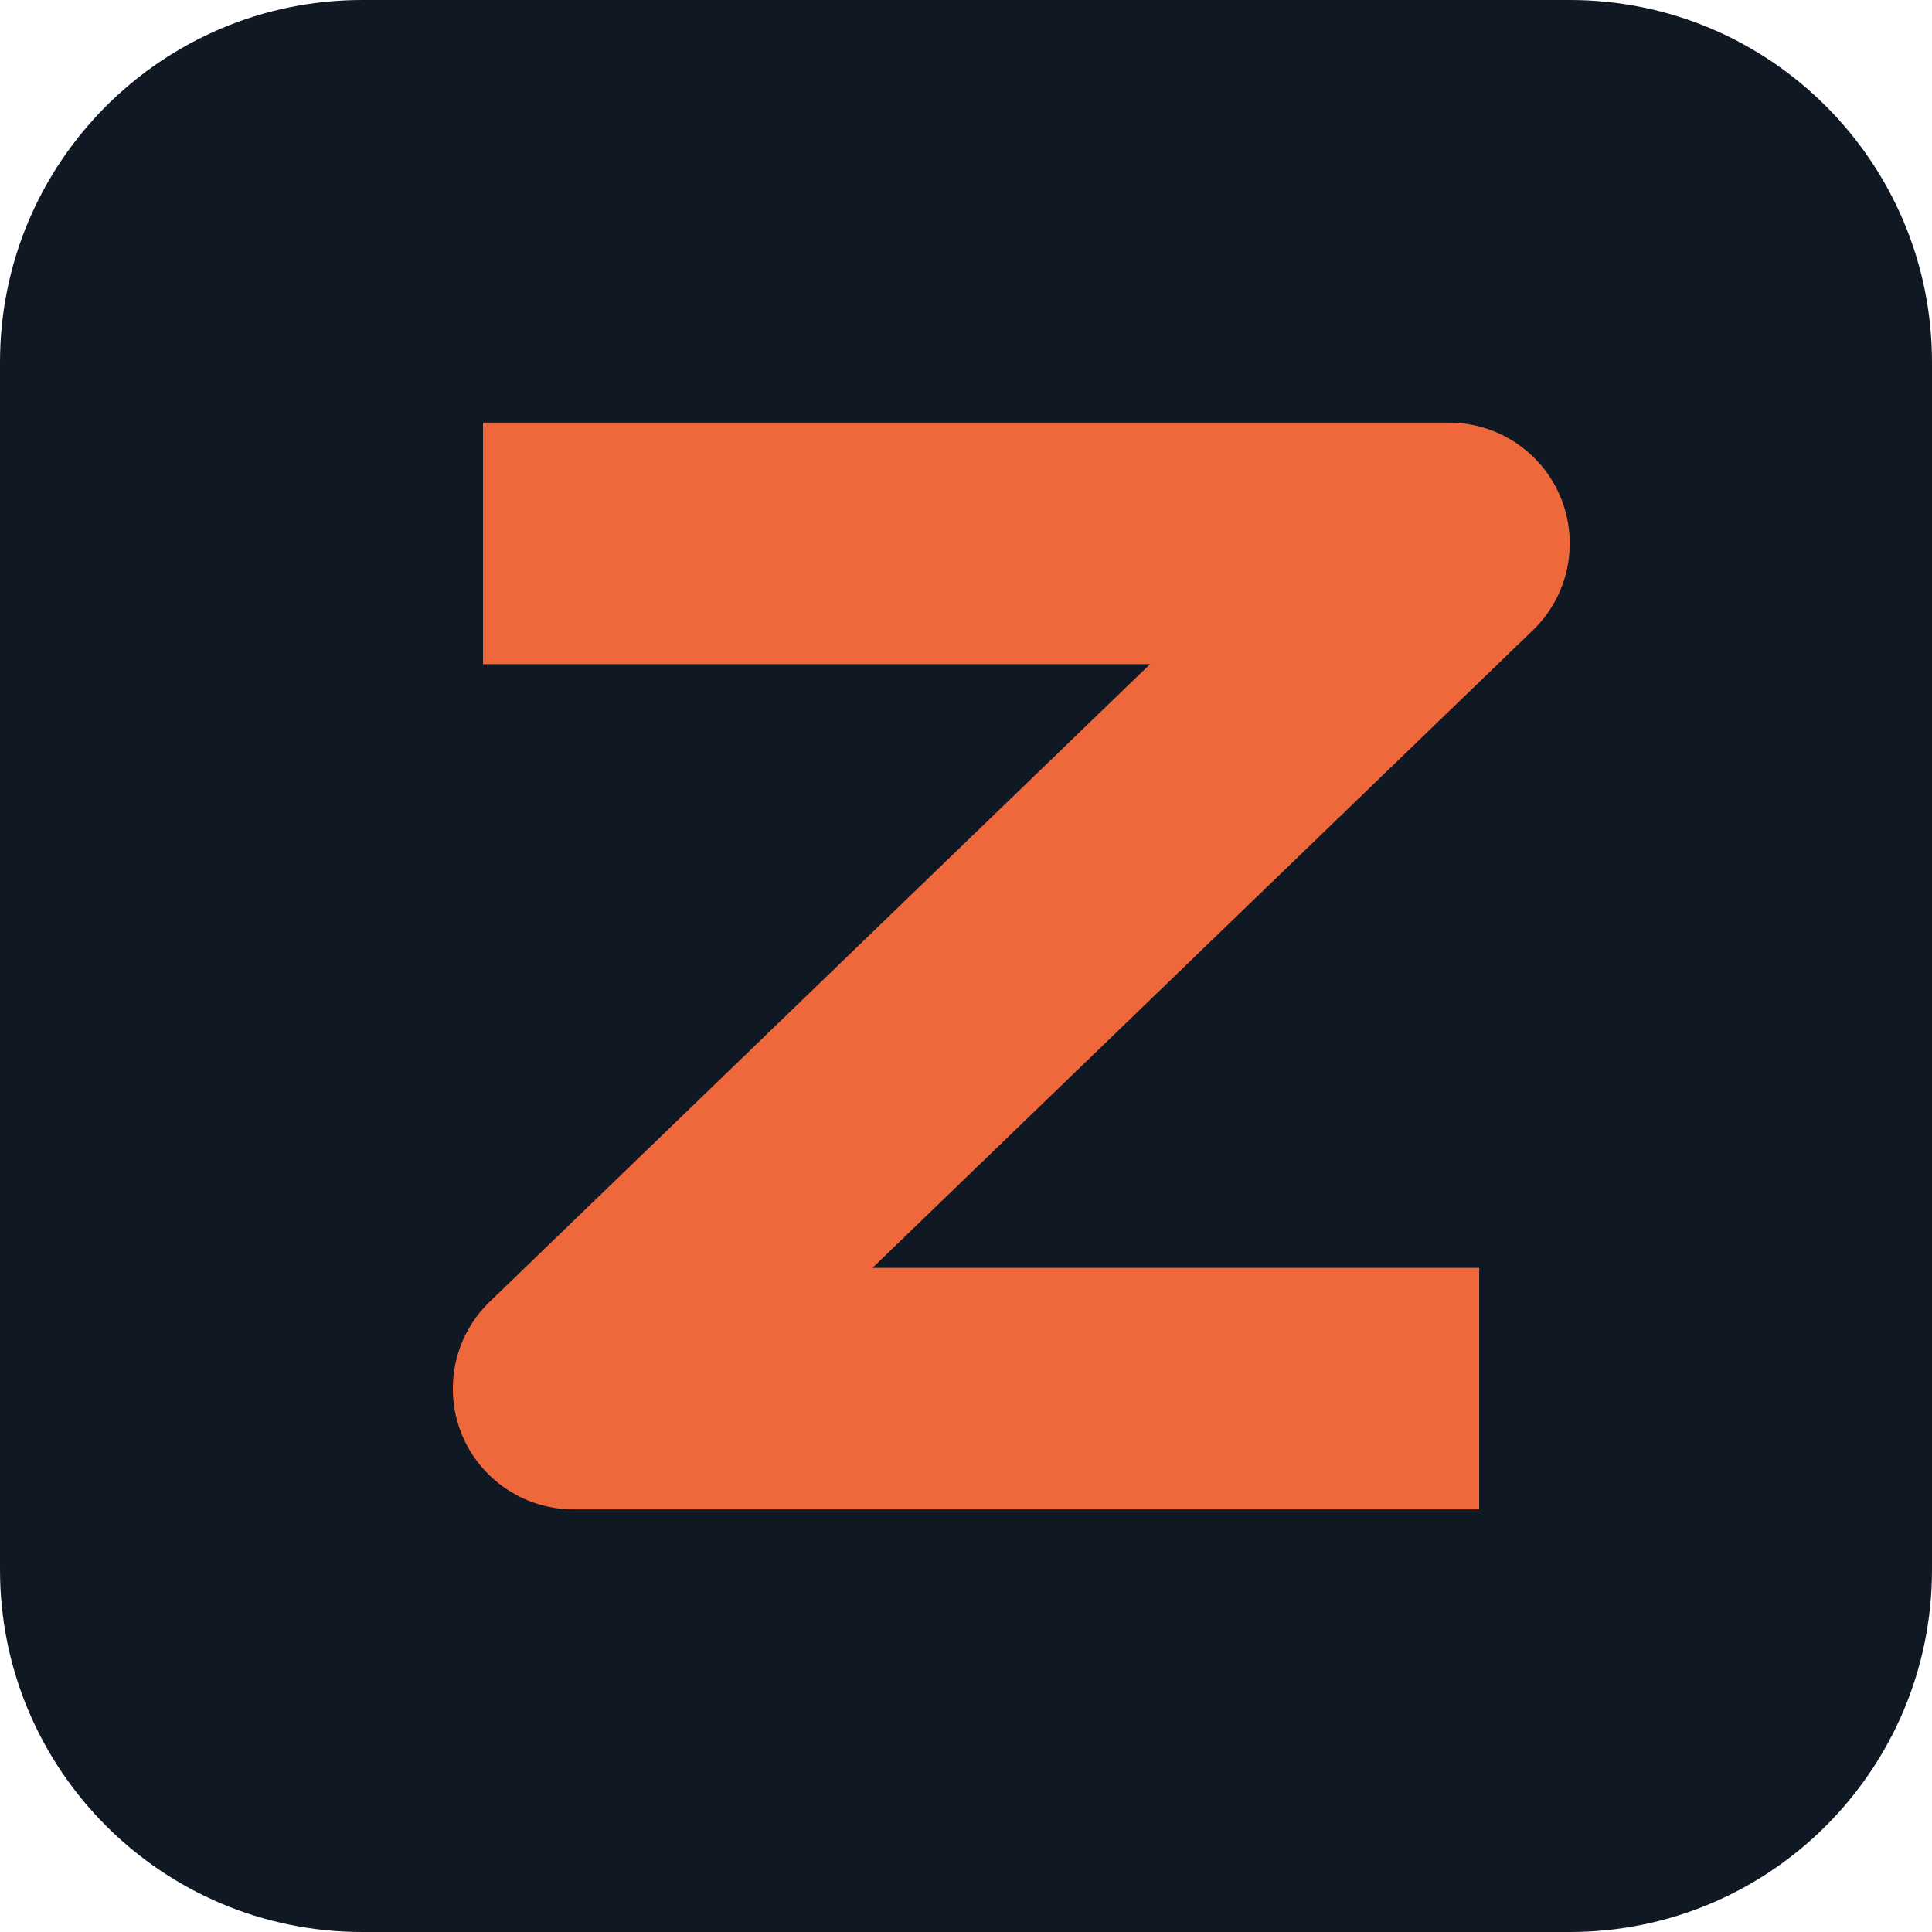
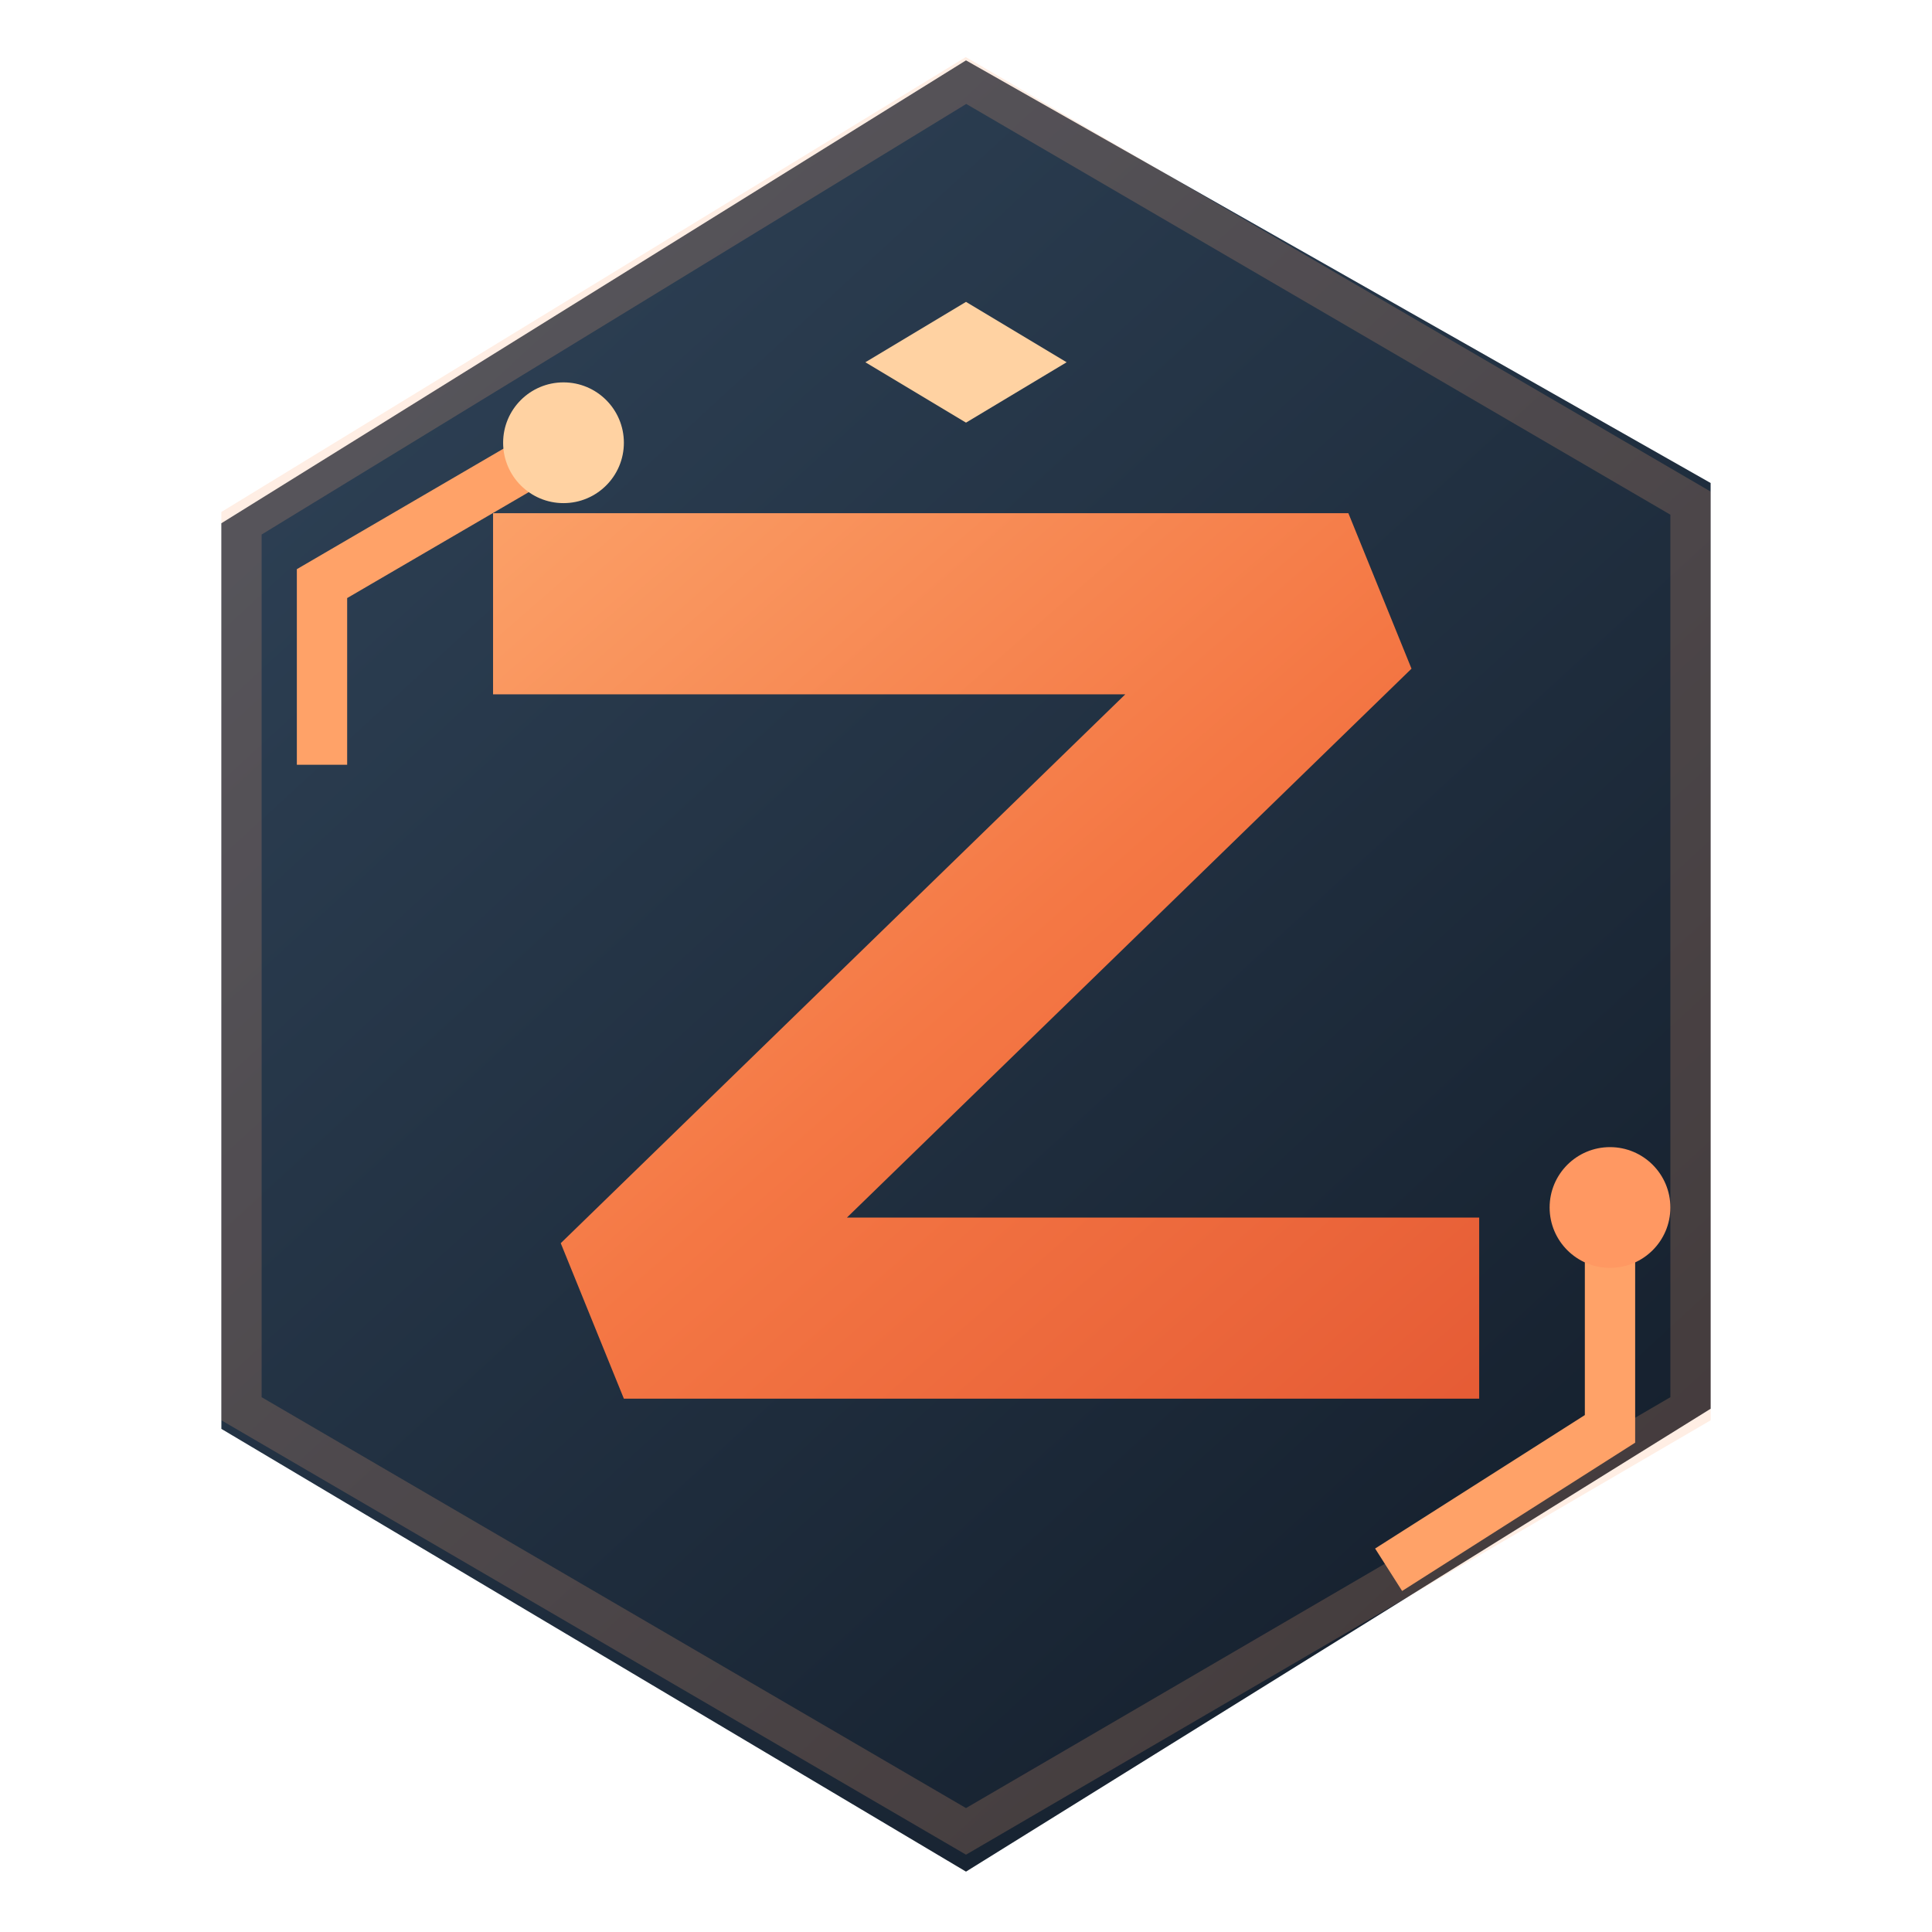
- <svg xmlns="http://www.w3.org/2000/svg" viewBox="0 0 64 64">
-   <rect width="64" height="64" rx="12" fill="#101923" />
-   <path d="M16 18h32L19 46h30" fill="none" stroke="#ef683b" stroke-width="8" stroke-linejoin="round" />
+ <svg xmlns="http://www.w3.org/2000/svg" viewBox="0 0 96 96" fill="none">
+   <defs>
+     <linearGradient id="a" x1="14" y1="10" x2="83" y2="89" gradientUnits="userSpaceOnUse">
+       <stop stop-color="#ffb77b" />
+       <stop offset=".5" stop-color="#f47744" />
+       <stop offset="1" stop-color="#dc492b" />
+     </linearGradient>
+     <linearGradient id="b" x1="10" y1="8" x2="90" y2="95" gradientUnits="userSpaceOnUse">
+       <stop stop-color="#304459" />
+       <stop offset="1" stop-color="#101925" />
+     </linearGradient>
+   </defs>
+   <path d="M48 3 85 24v46L48 93 11 71V26L48 3Z" fill="url(#b)" />
+   <path d="m48 4 36 21v45L48 91 12 70V26L48 4Z" stroke="#ffad7833" stroke-width="2" />
+   <path d="M29 30h38L31 65h38" stroke="url(#a)" stroke-width="9" stroke-linecap="square" stroke-linejoin="bevel" />
+   <path d="M16 38v-9l12-7M69 78l11-7V60" stroke="#ffa268" stroke-width="2.5" />
+   <circle cx="28" cy="22" r="3" fill="#ffd2a2" />
+   <circle cx="80" cy="60" r="3" fill="#ff9862" />
+   <path d="m48 15 5 3-5 3-5-3 5-3Z" fill="#ffd2a2" />
</svg>
